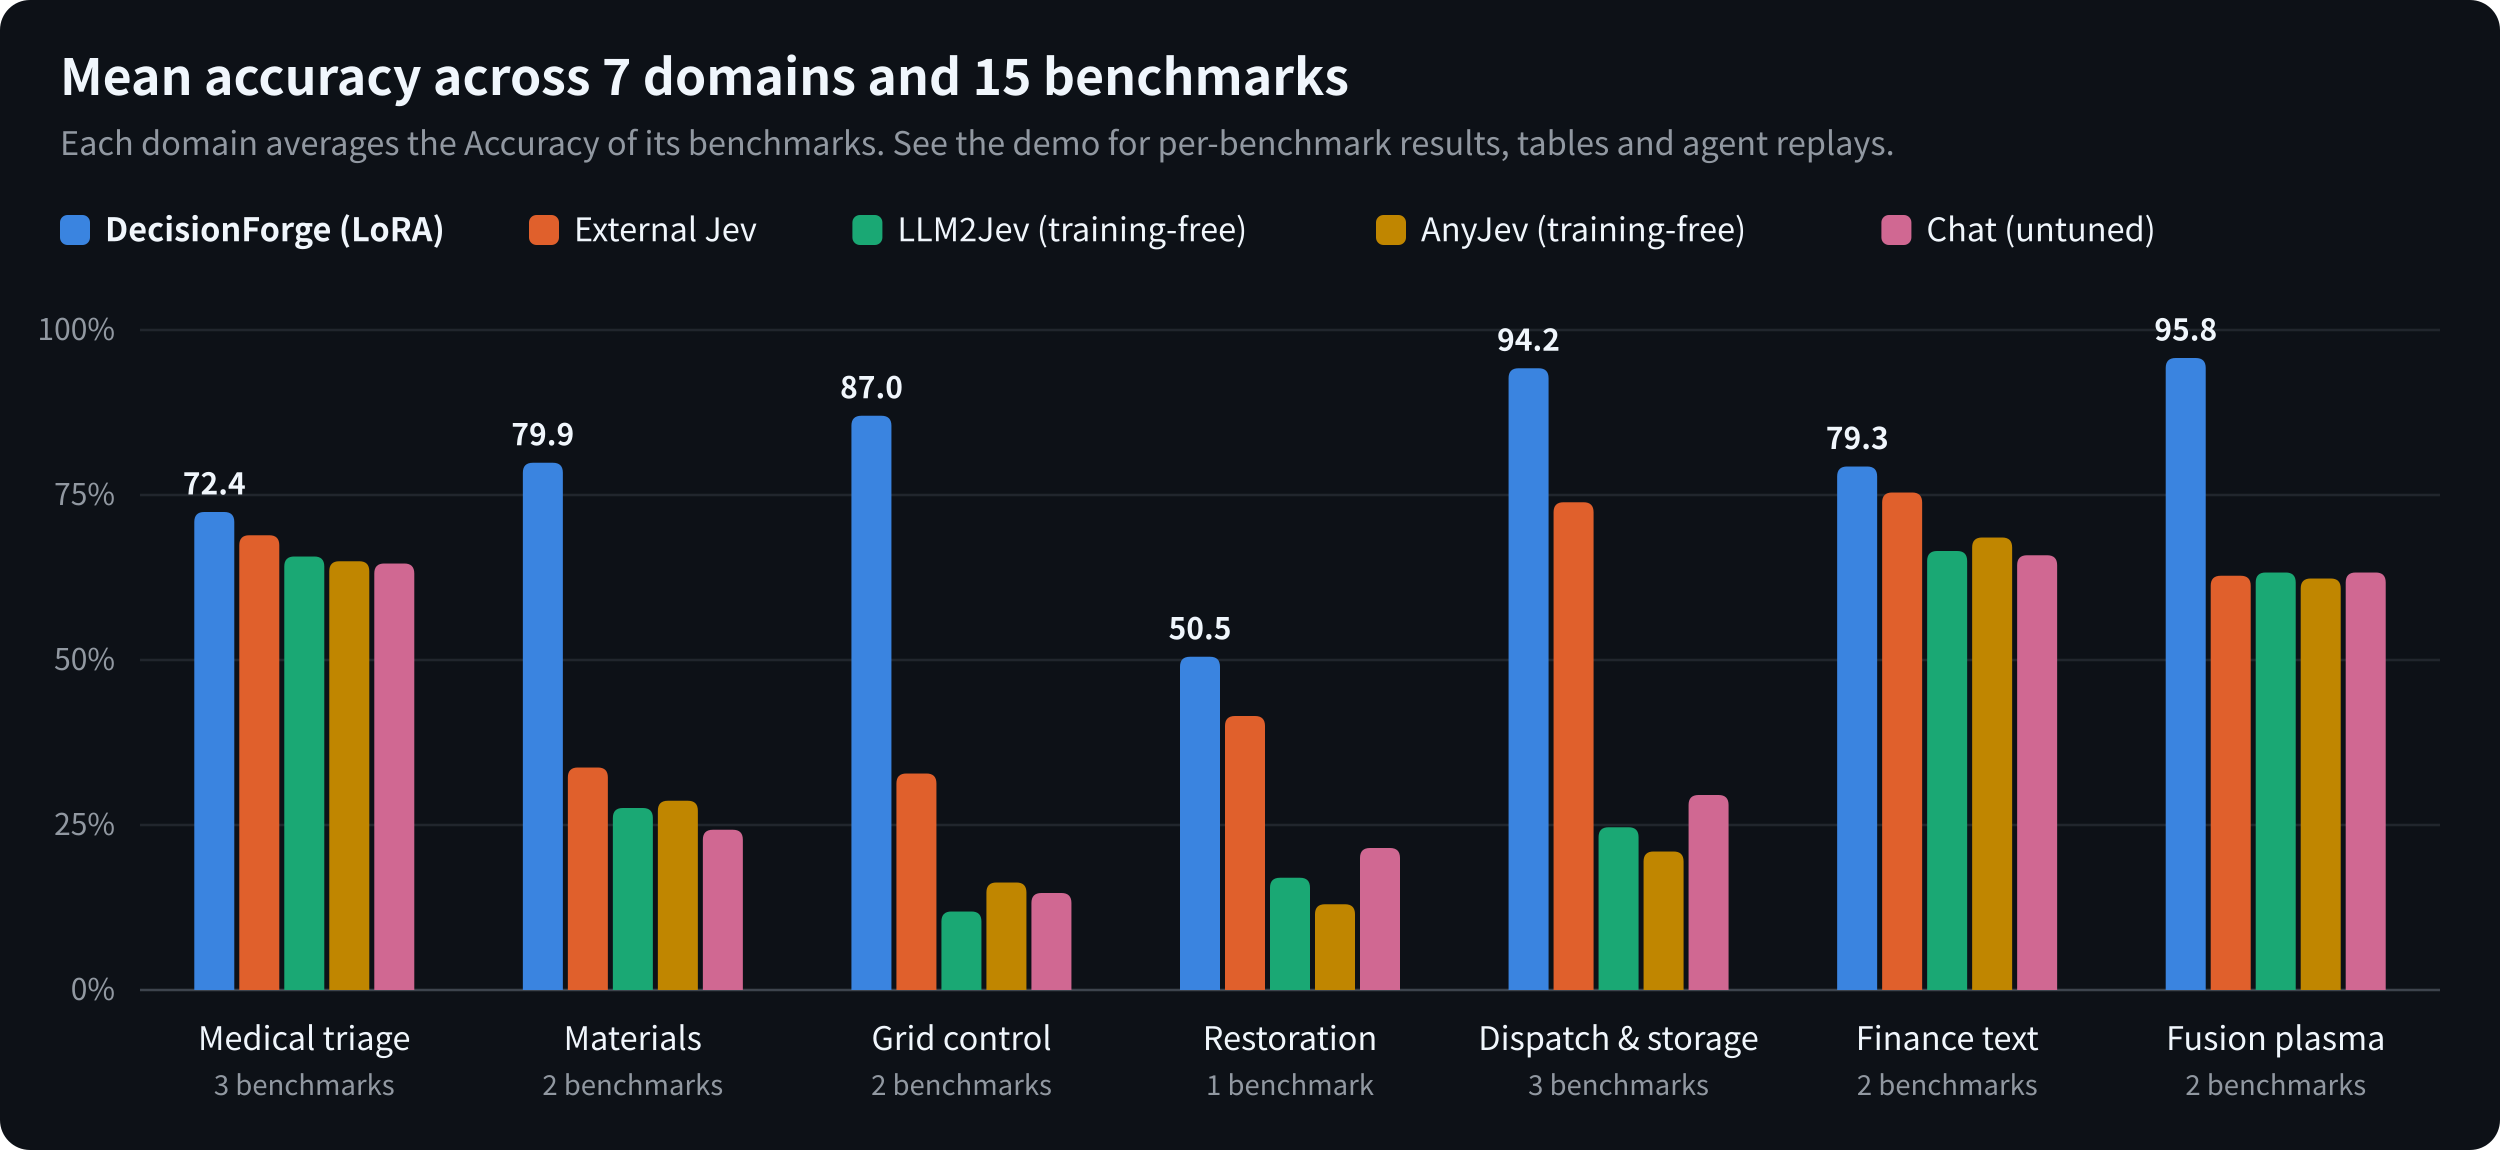
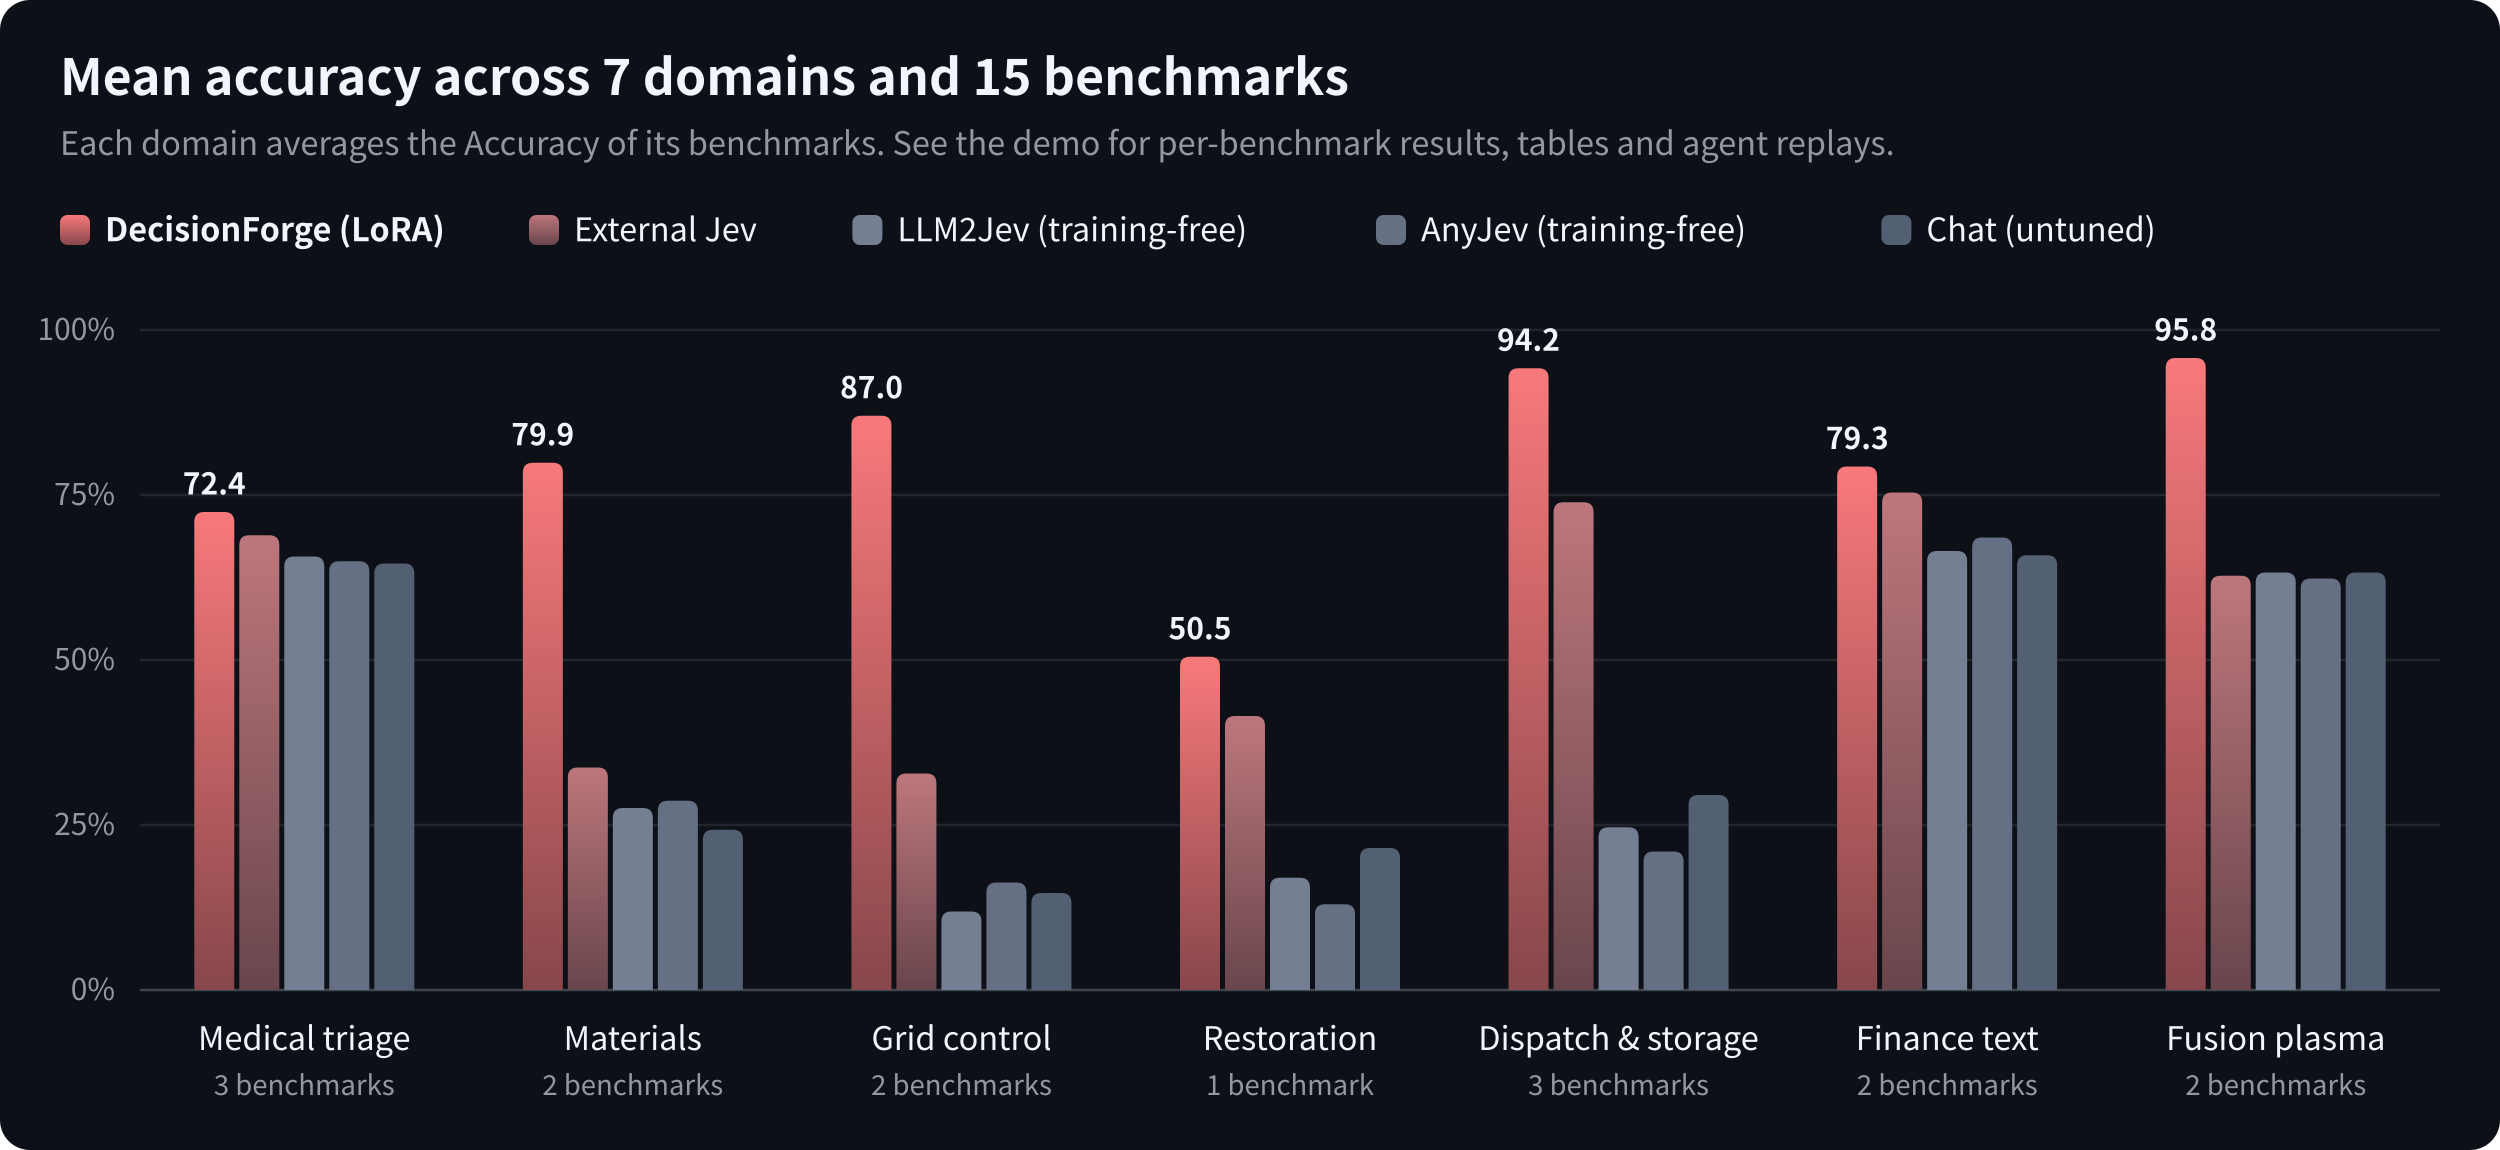
<svg xmlns="http://www.w3.org/2000/svg" width="1000" height="460" viewBox="0 0 1000 460" role="img" aria-labelledby="t d">
+   <defs>
+     <linearGradient id="method-lora" x1="0" y1="0" x2="0" y2="1">
+       <stop offset="0" stop-color="#f8797b" />
+       <stop offset="1" stop-color="#87474b" />
+     </linearGradient>
+     <linearGradient id="method-jev" x1="0" y1="0" x2="0" y2="1">
+       <stop offset="0" stop-color="#bd777c" />
+       <stop offset="1" stop-color="#69464c" />
+     </linearGradient>
+   </defs>
  <rect width="1000" height="460" rx="12" fill="#0d1117" />
  <g font-family="-apple-system, BlinkMacSystemFont, 'Segoe UI', 'PingFang SC', 'Hiragino Sans GB', 'Noto Sans CJK SC', 'Microsoft YaHei', sans-serif">
    <text x="24" y="38" font-size="20" font-weight="600" fill="#f0f6fc">Mean accuracy across 7 domains and 15 benchmarks</text>
    <text x="24" y="62" font-size="13" fill="#9198a1">Each domain averages the Accuracy of its benchmarks. See the demo for per-benchmark results, tables and agent replays.</text>
-     <rect x="24" y="86" width="12" height="12" rx="3" fill="#3a84e0" />
+     <rect x="24" y="86" width="12" height="12" rx="3" fill="url(#method-lora)" />
    <text x="42" y="96.5" font-size="13" fill="#f0f6fc" font-weight="600">DecisionForge (LoRA)</text>
-     <rect x="211.6" y="86" width="12" height="12" rx="3" fill="#e0602c" />
+     <rect x="211.6" y="86" width="12" height="12" rx="3" fill="url(#method-jev)" />
    <text x="229.6" y="96.5" font-size="13" fill="#f0f6fc">External Jev</text>
-     <rect x="340.96" y="86" width="12" height="12" rx="3" fill="#1aa874" />
+     <rect x="340.96" y="86" width="12" height="12" rx="3" fill="#757f93" />
    <text x="358.96" y="96.5" font-size="13" fill="#f0f6fc">LLM2Jev (training-free)</text>
-     <rect x="550.4" y="86" width="12" height="12" rx="3" fill="#c08600" />
+     <rect x="550.4" y="86" width="12" height="12" rx="3" fill="#657084" />
    <text x="568.4" y="96.5" font-size="13" fill="#f0f6fc">AnyJev (training-free)</text>
-     <rect x="752.56" y="86" width="12" height="12" rx="3" fill="#d06892" />
+     <rect x="752.56" y="86" width="12" height="12" rx="3" fill="#535f72" />
    <text x="770.56" y="96.5" font-size="13" fill="#f0f6fc">Chat (untuned)</text>
    <line x1="56" x2="976" y1="396.0" y2="396.0" stroke="#3d444d" stroke-width="1" />
    <text x="46" y="400.0" font-size="12" text-anchor="end" fill="#9198a1">0%</text>
    <line x1="56" x2="976" y1="330.0" y2="330.0" stroke="#21262d" stroke-width="1" />
    <text x="46" y="334.0" font-size="12" text-anchor="end" fill="#9198a1">25%</text>
    <line x1="56" x2="976" y1="264.0" y2="264.0" stroke="#21262d" stroke-width="1" />
    <text x="46" y="268.0" font-size="12" text-anchor="end" fill="#9198a1">50%</text>
    <line x1="56" x2="976" y1="198.0" y2="198.0" stroke="#21262d" stroke-width="1" />
    <text x="46" y="202.0" font-size="12" text-anchor="end" fill="#9198a1">75%</text>
    <line x1="56" x2="976" y1="132.0" y2="132.0" stroke="#21262d" stroke-width="1" />
    <text x="46" y="136.0" font-size="12" text-anchor="end" fill="#9198a1">100%</text>
-     <path d="M77.714 396V208.8Q77.714 204.8 81.714 204.8H89.714Q93.714 204.8 93.714 208.8V396Z" fill="#3a84e0" />
-     <path d="M95.714 396V218.1Q95.714 214.1 99.714 214.1H107.714Q111.714 214.1 111.714 218.1V396Z" fill="#e0602c" />
-     <path d="M113.714 396V226.6Q113.714 222.6 117.714 222.6H125.714Q129.714 222.6 129.714 226.6V396Z" fill="#1aa874" />
-     <path d="M131.714 396V228.5Q131.714 224.5 135.714 224.5H143.714Q147.714 224.5 147.714 228.5V396Z" fill="#c08600" />
-     <path d="M149.714 396V229.4Q149.714 225.4 153.714 225.4H161.714Q165.714 225.4 165.714 229.4V396Z" fill="#d06892" />
+     <path d="M77.714 396V208.8Q77.714 204.8 81.714 204.8H89.714Q93.714 204.8 93.714 208.8V396Z" fill="url(#method-lora)" />
+     <path d="M95.714 396V218.1Q95.714 214.1 99.714 214.1H107.714Q111.714 214.1 111.714 218.1V396Z" fill="url(#method-jev)" />
+     <path d="M113.714 396V226.6Q113.714 222.6 117.714 222.6H125.714Q129.714 222.6 129.714 226.6V396Z" fill="#757f93" />
+     <path d="M131.714 396V228.5Q131.714 224.5 135.714 224.5H143.714Q147.714 224.5 147.714 228.5V396Z" fill="#657084" />
+     <path d="M149.714 396V229.4Q149.714 225.4 153.714 225.4H161.714Q165.714 225.4 165.714 229.4V396Z" fill="#535f72" />
    <text x="85.7" y="197.8" font-size="12" font-weight="600" text-anchor="middle" fill="#f0f6fc">72.4</text>
    <text x="121.7" y="420" font-size="13" text-anchor="middle" fill="#f0f6fc">Medical triage</text>
    <text x="121.7" y="438" font-size="11" text-anchor="middle" fill="#9198a1">3 benchmarks</text>
-     <path d="M209.143 396V189.1Q209.143 185.1 213.143 185.1H221.143Q225.143 185.1 225.143 189.1V396Z" fill="#3a84e0" />
-     <path d="M227.143 396V311.0Q227.143 307.0 231.143 307.0H239.143Q243.143 307.0 243.143 311.0V396Z" fill="#e0602c" />
-     <path d="M245.143 396V327.2Q245.143 323.2 249.143 323.2H257.143Q261.143 323.2 261.143 327.2V396Z" fill="#1aa874" />
-     <path d="M263.143 396V324.3Q263.143 320.3 267.143 320.3H275.143Q279.143 320.3 279.143 324.3V396Z" fill="#c08600" />
-     <path d="M281.143 396V335.9Q281.143 331.9 285.143 331.9H293.143Q297.143 331.9 297.143 335.9V396Z" fill="#d06892" />
+     <path d="M209.143 396V189.1Q209.143 185.1 213.143 185.1H221.143Q225.143 185.1 225.143 189.1V396Z" fill="url(#method-lora)" />
+     <path d="M227.143 396V311.0Q227.143 307.0 231.143 307.0H239.143Q243.143 307.0 243.143 311.0V396Z" fill="url(#method-jev)" />
+     <path d="M245.143 396V327.2Q245.143 323.2 249.143 323.2H257.143Q261.143 323.2 261.143 327.2V396Z" fill="#757f93" />
+     <path d="M263.143 396V324.3Q263.143 320.3 267.143 320.3H275.143Q279.143 320.3 279.143 324.3V396Z" fill="#657084" />
+     <path d="M281.143 396V335.9Q281.143 331.9 285.143 331.9H293.143Q297.143 331.9 297.143 335.9V396Z" fill="#535f72" />
    <text x="217.1" y="178.1" font-size="12" font-weight="600" text-anchor="middle" fill="#f0f6fc">79.9</text>
    <text x="253.1" y="420" font-size="13" text-anchor="middle" fill="#f0f6fc">Materials</text>
    <text x="253.1" y="438" font-size="11" text-anchor="middle" fill="#9198a1">2 benchmarks</text>
-     <path d="M340.571 396V170.3Q340.571 166.3 344.571 166.3H352.571Q356.571 166.3 356.571 170.3V396Z" fill="#3a84e0" />
-     <path d="M358.571 396V313.4Q358.571 309.4 362.571 309.4H370.571Q374.571 309.4 374.571 313.4V396Z" fill="#e0602c" />
-     <path d="M376.571 396V368.6Q376.571 364.6 380.571 364.6H388.571Q392.571 364.6 392.571 368.6V396Z" fill="#1aa874" />
-     <path d="M394.571 396V357.0Q394.571 353.0 398.571 353.0H406.571Q410.571 353.0 410.571 357.0V396Z" fill="#c08600" />
-     <path d="M412.571 396V361.2Q412.571 357.2 416.571 357.2H424.571Q428.571 357.2 428.571 361.2V396Z" fill="#d06892" />
+     <path d="M340.571 396V170.3Q340.571 166.3 344.571 166.3H352.571Q356.571 166.3 356.571 170.3V396Z" fill="url(#method-lora)" />
+     <path d="M358.571 396V313.4Q358.571 309.4 362.571 309.4H370.571Q374.571 309.4 374.571 313.4V396Z" fill="url(#method-jev)" />
+     <path d="M376.571 396V368.6Q376.571 364.6 380.571 364.6H388.571Q392.571 364.6 392.571 368.6V396Z" fill="#757f93" />
+     <path d="M394.571 396V357.0Q394.571 353.0 398.571 353.0H406.571Q410.571 353.0 410.571 357.0V396Z" fill="#657084" />
+     <path d="M412.571 396V361.2Q412.571 357.2 416.571 357.2H424.571Q428.571 357.2 428.571 361.2V396Z" fill="#535f72" />
    <text x="348.6" y="159.3" font-size="12" font-weight="600" text-anchor="middle" fill="#f0f6fc">87.0</text>
    <text x="384.6" y="420" font-size="13" text-anchor="middle" fill="#f0f6fc">Grid control</text>
    <text x="384.6" y="438" font-size="11" text-anchor="middle" fill="#9198a1">2 benchmarks</text>
-     <path d="M472 396V266.7Q472 262.7 476 262.7H484Q488 262.7 488 266.7V396Z" fill="#3a84e0" />
-     <path d="M490 396V290.4Q490 286.4 494 286.4H502Q506 286.4 506 290.4V396Z" fill="#e0602c" />
-     <path d="M508 396V355.1Q508 351.1 512 351.1H520Q524 351.1 524 355.1V396Z" fill="#1aa874" />
-     <path d="M526 396V365.7Q526 361.7 530 361.7H538Q542 361.7 542 365.7V396Z" fill="#c08600" />
-     <path d="M544 396V343.2Q544 339.2 548 339.2H556Q560 339.2 560 343.2V396Z" fill="#d06892" />
+     <path d="M472 396V266.7Q472 262.7 476 262.7H484Q488 262.7 488 266.7V396Z" fill="url(#method-lora)" />
+     <path d="M490 396V290.4Q490 286.4 494 286.4H502Q506 286.4 506 290.4V396Z" fill="url(#method-jev)" />
+     <path d="M508 396V355.1Q508 351.1 512 351.1H520Q524 351.1 524 355.1V396Z" fill="#757f93" />
+     <path d="M526 396V365.7Q526 361.7 530 361.7H538Q542 361.7 542 365.7V396Z" fill="#657084" />
+     <path d="M544 396V343.2Q544 339.2 548 339.2H556Q560 339.2 560 343.2V396Z" fill="#535f72" />
    <text x="480.0" y="255.7" font-size="12" font-weight="600" text-anchor="middle" fill="#f0f6fc">50.5</text>
    <text x="516.0" y="420" font-size="13" text-anchor="middle" fill="#f0f6fc">Restoration</text>
    <text x="516.0" y="438" font-size="11" text-anchor="middle" fill="#9198a1">1 benchmark</text>
-     <path d="M603.429 396V151.3Q603.429 147.3 607.429 147.3H615.429Q619.429 147.3 619.429 151.3V396Z" fill="#3a84e0" />
-     <path d="M621.429 396V204.9Q621.429 200.9 625.429 200.9H633.429Q637.429 200.9 637.429 204.9V396Z" fill="#e0602c" />
-     <path d="M639.429 396V334.9Q639.429 330.9 643.429 330.9H651.429Q655.429 330.9 655.429 334.9V396Z" fill="#1aa874" />
-     <path d="M657.429 396V344.6Q657.429 340.6 661.429 340.6H669.429Q673.429 340.6 673.429 344.6V396Z" fill="#c08600" />
-     <path d="M675.429 396V322.0Q675.429 318.0 679.429 318.0H687.429Q691.429 318.0 691.429 322.0V396Z" fill="#d06892" />
+     <path d="M603.429 396V151.3Q603.429 147.3 607.429 147.3H615.429Q619.429 147.3 619.429 151.3V396Z" fill="url(#method-lora)" />
+     <path d="M621.429 396V204.9Q621.429 200.9 625.429 200.9H633.429Q637.429 200.9 637.429 204.9V396Z" fill="url(#method-jev)" />
+     <path d="M639.429 396V334.9Q639.429 330.9 643.429 330.9H651.429Q655.429 330.9 655.429 334.9V396Z" fill="#757f93" />
+     <path d="M657.429 396V344.6Q657.429 340.6 661.429 340.6H669.429Q673.429 340.6 673.429 344.6V396Z" fill="#657084" />
+     <path d="M675.429 396V322.0Q675.429 318.0 679.429 318.0H687.429Q691.429 318.0 691.429 322.0V396Z" fill="#535f72" />
    <text x="611.4" y="140.3" font-size="12" font-weight="600" text-anchor="middle" fill="#f0f6fc">94.2</text>
    <text x="647.4" y="420" font-size="13" text-anchor="middle" fill="#f0f6fc">Dispatch &amp; storage</text>
    <text x="647.4" y="438" font-size="11" text-anchor="middle" fill="#9198a1">3 benchmarks</text>
-     <path d="M734.857 396V190.6Q734.857 186.6 738.857 186.6H746.857Q750.857 186.6 750.857 190.6V396Z" fill="#3a84e0" />
-     <path d="M752.857 396V201.0Q752.857 197.0 756.857 197.0H764.857Q768.857 197.0 768.857 201.0V396Z" fill="#e0602c" />
-     <path d="M770.857 396V224.4Q770.857 220.4 774.857 220.4H782.857Q786.857 220.4 786.857 224.4V396Z" fill="#1aa874" />
-     <path d="M788.857 396V219.0Q788.857 215.0 792.857 215.0H800.857Q804.857 215.0 804.857 219.0V396Z" fill="#c08600" />
-     <path d="M806.857 396V226.1Q806.857 222.1 810.857 222.1H818.857Q822.857 222.1 822.857 226.1V396Z" fill="#d06892" />
+     <path d="M734.857 396V190.6Q734.857 186.6 738.857 186.6H746.857Q750.857 186.6 750.857 190.6V396Z" fill="url(#method-lora)" />
+     <path d="M752.857 396V201.0Q752.857 197.0 756.857 197.0H764.857Q768.857 197.0 768.857 201.0V396Z" fill="url(#method-jev)" />
+     <path d="M770.857 396V224.4Q770.857 220.4 774.857 220.4H782.857Q786.857 220.4 786.857 224.4V396Z" fill="#757f93" />
+     <path d="M788.857 396V219.0Q788.857 215.0 792.857 215.0H800.857Q804.857 215.0 804.857 219.0V396Z" fill="#657084" />
+     <path d="M806.857 396V226.1Q806.857 222.1 810.857 222.1H818.857Q822.857 222.1 822.857 226.1V396Z" fill="#535f72" />
    <text x="742.9" y="179.6" font-size="12" font-weight="600" text-anchor="middle" fill="#f0f6fc">79.3</text>
    <text x="778.9" y="420" font-size="13" text-anchor="middle" fill="#f0f6fc">Finance text</text>
    <text x="778.9" y="438" font-size="11" text-anchor="middle" fill="#9198a1">2 benchmarks</text>
-     <path d="M866.286 396V147.2Q866.286 143.2 870.286 143.2H878.286Q882.286 143.2 882.286 147.2V396Z" fill="#3a84e0" />
-     <path d="M884.286 396V234.3Q884.286 230.3 888.286 230.3H896.286Q900.286 230.3 900.286 234.3V396Z" fill="#e0602c" />
-     <path d="M902.286 396V233.0Q902.286 229.0 906.286 229.0H914.286Q918.286 229.0 918.286 233.0V396Z" fill="#1aa874" />
-     <path d="M920.286 396V235.4Q920.286 231.4 924.286 231.4H932.286Q936.286 231.4 936.286 235.4V396Z" fill="#c08600" />
-     <path d="M938.286 396V233.0Q938.286 229.0 942.286 229.0H950.286Q954.286 229.0 954.286 233.0V396Z" fill="#d06892" />
+     <path d="M866.286 396V147.2Q866.286 143.2 870.286 143.2H878.286Q882.286 143.2 882.286 147.2V396Z" fill="url(#method-lora)" />
+     <path d="M884.286 396V234.3Q884.286 230.3 888.286 230.3H896.286Q900.286 230.3 900.286 234.3V396Z" fill="url(#method-jev)" />
+     <path d="M902.286 396V233.0Q902.286 229.0 906.286 229.0H914.286Q918.286 229.0 918.286 233.0V396Z" fill="#757f93" />
+     <path d="M920.286 396V235.4Q920.286 231.4 924.286 231.4H932.286Q936.286 231.4 936.286 235.4V396Z" fill="#657084" />
+     <path d="M938.286 396V233.0Q938.286 229.0 942.286 229.0H950.286Q954.286 229.0 954.286 233.0V396Z" fill="#535f72" />
    <text x="874.3" y="136.2" font-size="12" font-weight="600" text-anchor="middle" fill="#f0f6fc">95.8</text>
    <text x="910.3" y="420" font-size="13" text-anchor="middle" fill="#f0f6fc">Fusion plasma</text>
    <text x="910.3" y="438" font-size="11" text-anchor="middle" fill="#9198a1">2 benchmarks</text>
  </g>
</svg>
